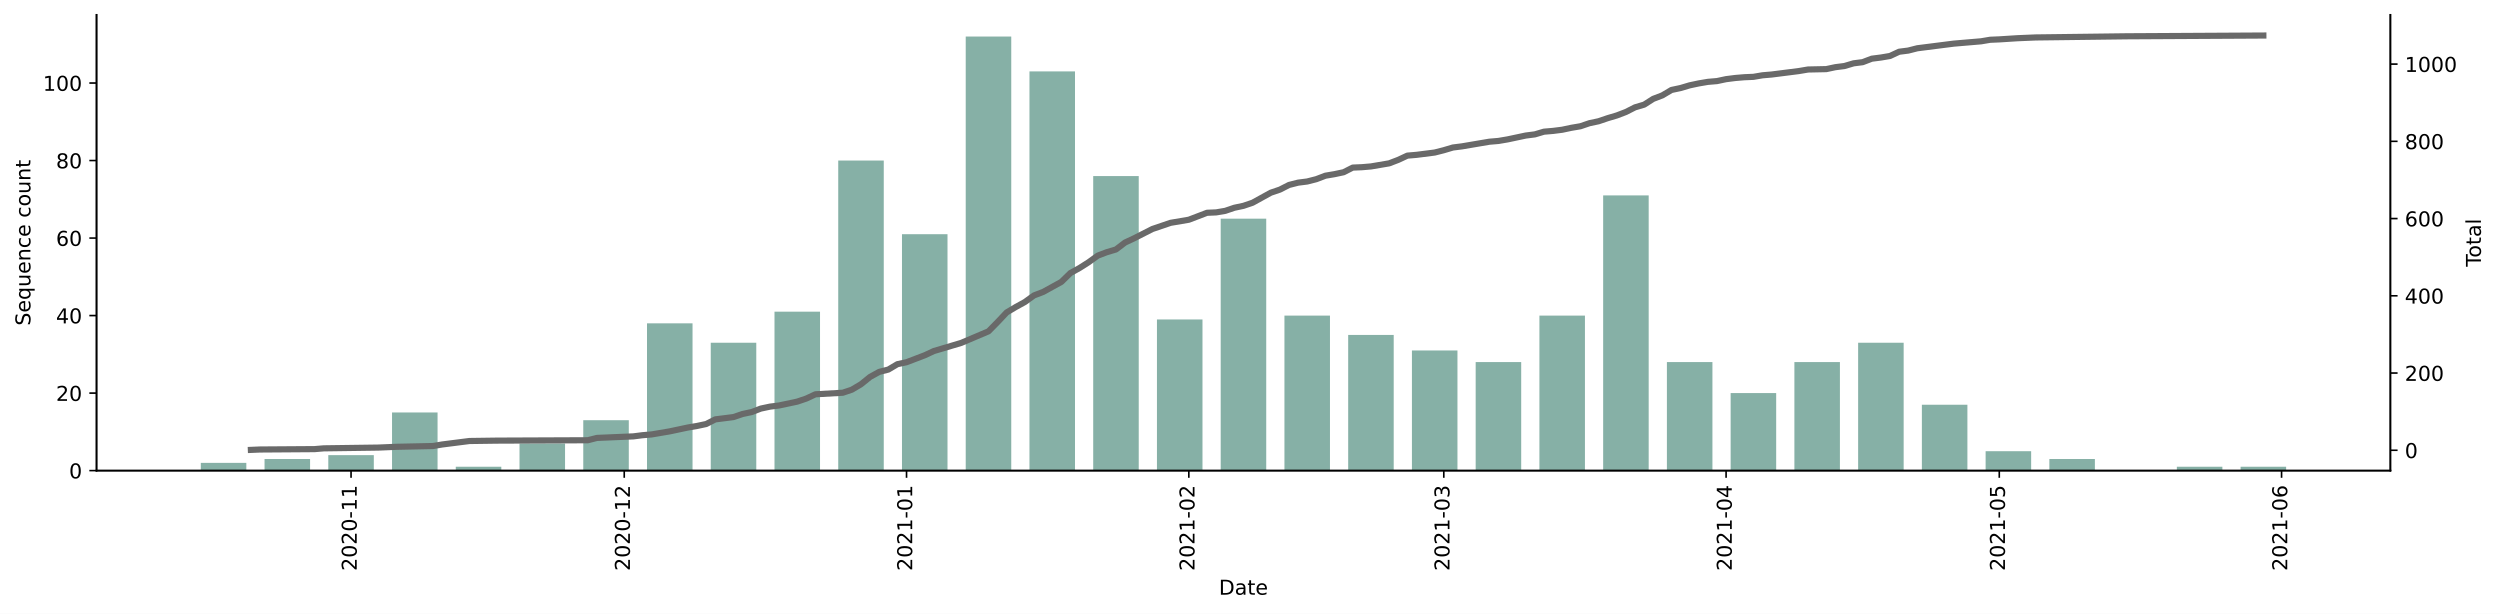
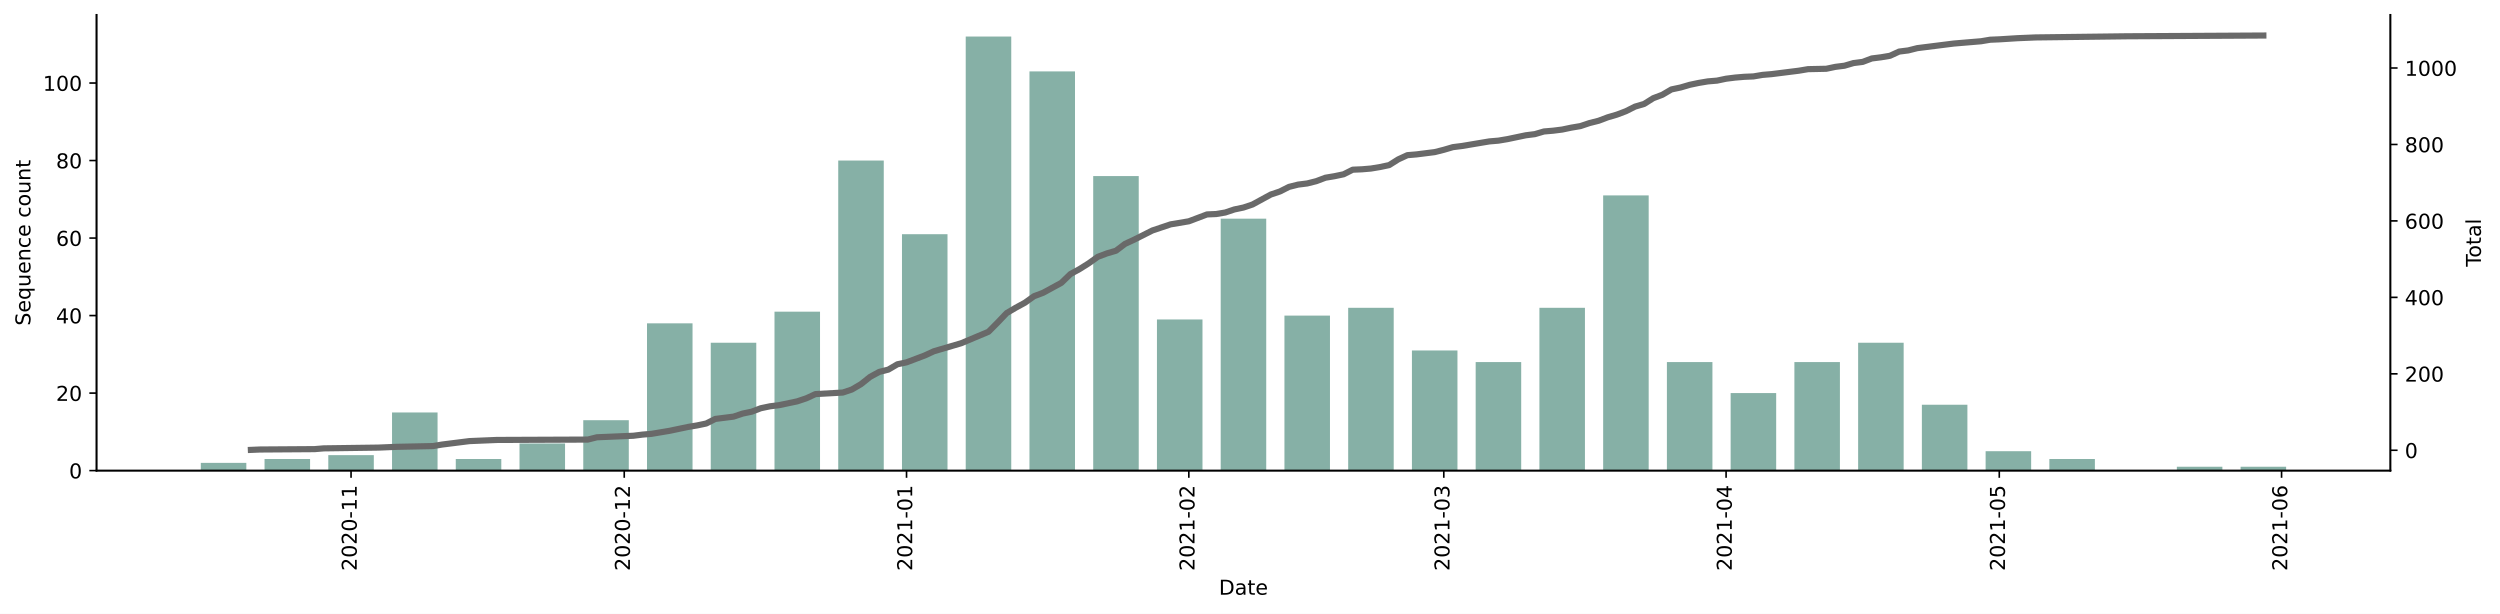
<svg xmlns="http://www.w3.org/2000/svg" xmlns:xlink="http://www.w3.org/1999/xlink" height="298.621pt" version="1.1" viewBox="0 0 1216.294 298.621" width="1216.294pt">
  <defs>
    <style type="text/css">*{stroke-linecap:butt;stroke-linejoin:round;}</style>
  </defs>
  <g id="figure_1">
    <g id="patch_1">
      <path d="M 0 298.621  L 1216.294 298.621  L 1216.294 0  L 0 0  z " style="fill:#ffffff;" />
    </g>
    <g id="axes_1">
      <g id="patch_2">
        <path d="M 46.966 228.96  L 1162.966 228.96  L 1162.966 7.2  L 46.966 7.2  z " style="fill:#ffffff;" />
      </g>
      <g id="patch_3">
-         <path clip-path="url(#p8cb314e6c1)" d="M 97.693 228.96  L 119.845 228.96  L 119.845 225.189  L 97.693 225.189  z " style="fill:#86b0a6;" />
+         <path clip-path="url(#pd9bcb54775)" d="M 97.693 228.96  L 119.845 228.96  L 119.845 225.189  L 97.693 225.189  z " style="fill:#86b0a6;" />
      </g>
      <g id="patch_4">
-         <path clip-path="url(#p8cb314e6c1)" d="M 128.705 228.96  L 150.857 228.96  L 150.857 223.303  L 128.705 223.303  z " style="fill:#86b0a6;" />
+         <path clip-path="url(#pd9bcb54775)" d="M 128.705 228.96  L 150.857 228.96  L 150.857 223.303  L 128.705 223.303  z " style="fill:#86b0a6;" />
      </g>
      <g id="patch_5">
-         <path clip-path="url(#p8cb314e6c1)" d="M 159.718 228.96  L 181.869 228.96  L 181.869 221.417  L 159.718 221.417  z " style="fill:#86b0a6;" />
+         <path clip-path="url(#pd9bcb54775)" d="M 159.718 228.96  L 181.869 228.96  L 181.869 221.417  L 159.718 221.417  z " style="fill:#86b0a6;" />
      </g>
      <g id="patch_6">
-         <path clip-path="url(#p8cb314e6c1)" d="M 190.73 228.96  L 212.881 228.96  L 212.881 200.674  L 190.73 200.674  z " style="fill:#86b0a6;" />
+         <path clip-path="url(#pd9bcb54775)" d="M 190.73 228.96  L 212.881 228.96  L 212.881 200.674  L 190.73 200.674  z " style="fill:#86b0a6;" />
      </g>
      <g id="patch_7">
-         <path clip-path="url(#p8cb314e6c1)" d="M 221.742 228.96  L 243.894 228.96  L 243.894 227.074  L 221.742 227.074  z " style="fill:#86b0a6;" />
+         <path clip-path="url(#pd9bcb54775)" d="M 221.742 228.96  L 243.894 228.96  L 243.894 223.303  L 221.742 223.303  z " style="fill:#86b0a6;" />
      </g>
      <g id="patch_8">
-         <path clip-path="url(#p8cb314e6c1)" d="M 252.754 228.96  L 274.906 228.96  L 274.906 215.76  L 252.754 215.76  z " style="fill:#86b0a6;" />
+         <path clip-path="url(#pd9bcb54775)" d="M 252.754 228.96  L 274.906 228.96  L 274.906 215.76  L 252.754 215.76  z " style="fill:#86b0a6;" />
      </g>
      <g id="patch_9">
-         <path clip-path="url(#p8cb314e6c1)" d="M 283.767 228.96  L 305.918 228.96  L 305.918 204.446  L 283.767 204.446  z " style="fill:#86b0a6;" />
+         <path clip-path="url(#pd9bcb54775)" d="M 283.767 228.96  L 305.918 228.96  L 305.918 204.446  L 283.767 204.446  z " style="fill:#86b0a6;" />
      </g>
      <g id="patch_10">
-         <path clip-path="url(#p8cb314e6c1)" d="M 314.779 228.96  L 336.931 228.96  L 336.931 157.303  L 314.779 157.303  z " style="fill:#86b0a6;" />
+         <path clip-path="url(#pd9bcb54775)" d="M 314.779 228.96  L 336.931 228.96  L 336.931 157.303  L 314.779 157.303  z " style="fill:#86b0a6;" />
      </g>
      <g id="patch_11">
-         <path clip-path="url(#p8cb314e6c1)" d="M 345.791 228.96  L 367.943 228.96  L 367.943 166.731  L 345.791 166.731  z " style="fill:#86b0a6;" />
+         <path clip-path="url(#pd9bcb54775)" d="M 345.791 228.96  L 367.943 228.96  L 367.943 166.731  L 345.791 166.731  z " style="fill:#86b0a6;" />
      </g>
      <g id="patch_12">
-         <path clip-path="url(#p8cb314e6c1)" d="M 376.804 228.96  L 398.955 228.96  L 398.955 151.646  L 376.804 151.646  z " style="fill:#86b0a6;" />
+         <path clip-path="url(#pd9bcb54775)" d="M 376.804 228.96  L 398.955 228.96  L 398.955 151.646  L 376.804 151.646  z " style="fill:#86b0a6;" />
      </g>
      <g id="patch_13">
-         <path clip-path="url(#p8cb314e6c1)" d="M 407.816 228.96  L 429.968 228.96  L 429.968 78.103  L 407.816 78.103  z " style="fill:#86b0a6;" />
+         <path clip-path="url(#pd9bcb54775)" d="M 407.816 228.96  L 429.968 228.96  L 429.968 78.103  L 407.816 78.103  z " style="fill:#86b0a6;" />
      </g>
      <g id="patch_14">
-         <path clip-path="url(#p8cb314e6c1)" d="M 438.828 228.96  L 460.98 228.96  L 460.98 113.931  L 438.828 113.931  z " style="fill:#86b0a6;" />
+         <path clip-path="url(#pd9bcb54775)" d="M 438.828 228.96  L 460.98 228.96  L 460.98 113.931  L 438.828 113.931  z " style="fill:#86b0a6;" />
      </g>
      <g id="patch_15">
-         <path clip-path="url(#p8cb314e6c1)" d="M 469.841 228.96  L 491.992 228.96  L 491.992 17.76  L 469.841 17.76  z " style="fill:#86b0a6;" />
+         <path clip-path="url(#pd9bcb54775)" d="M 469.841 228.96  L 491.992 228.96  L 491.992 17.76  L 469.841 17.76  z " style="fill:#86b0a6;" />
      </g>
      <g id="patch_16">
-         <path clip-path="url(#p8cb314e6c1)" d="M 500.853 228.96  L 523.005 228.96  L 523.005 34.731  L 500.853 34.731  z " style="fill:#86b0a6;" />
+         <path clip-path="url(#pd9bcb54775)" d="M 500.853 228.96  L 523.005 228.96  L 523.005 34.731  L 500.853 34.731  z " style="fill:#86b0a6;" />
      </g>
      <g id="patch_17">
-         <path clip-path="url(#p8cb314e6c1)" d="M 531.865 228.96  L 554.017 228.96  L 554.017 85.646  L 531.865 85.646  z " style="fill:#86b0a6;" />
+         <path clip-path="url(#pd9bcb54775)" d="M 531.865 228.96  L 554.017 228.96  L 554.017 85.646  L 531.865 85.646  z " style="fill:#86b0a6;" />
      </g>
      <g id="patch_18">
-         <path clip-path="url(#p8cb314e6c1)" d="M 562.877 228.96  L 585.029 228.96  L 585.029 155.417  L 562.877 155.417  z " style="fill:#86b0a6;" />
+         <path clip-path="url(#pd9bcb54775)" d="M 562.877 228.96  L 585.029 228.96  L 585.029 155.417  L 562.877 155.417  z " style="fill:#86b0a6;" />
      </g>
      <g id="patch_19">
-         <path clip-path="url(#p8cb314e6c1)" d="M 593.89 228.96  L 616.041 228.96  L 616.041 106.389  L 593.89 106.389  z " style="fill:#86b0a6;" />
+         <path clip-path="url(#pd9bcb54775)" d="M 593.89 228.96  L 616.041 228.96  L 616.041 106.389  L 593.89 106.389  z " style="fill:#86b0a6;" />
      </g>
      <g id="patch_20">
-         <path clip-path="url(#p8cb314e6c1)" d="M 624.902 228.96  L 647.054 228.96  L 647.054 153.531  L 624.902 153.531  z " style="fill:#86b0a6;" />
+         <path clip-path="url(#pd9bcb54775)" d="M 624.902 228.96  L 647.054 228.96  L 647.054 153.531  L 624.902 153.531  z " style="fill:#86b0a6;" />
      </g>
      <g id="patch_21">
-         <path clip-path="url(#p8cb314e6c1)" d="M 655.914 228.96  L 678.066 228.96  L 678.066 162.96  L 655.914 162.96  z " style="fill:#86b0a6;" />
+         <path clip-path="url(#pd9bcb54775)" d="M 655.914 228.96  L 678.066 228.96  L 678.066 149.76  L 655.914 149.76  z " style="fill:#86b0a6;" />
      </g>
      <g id="patch_22">
-         <path clip-path="url(#p8cb314e6c1)" d="M 686.927 228.96  L 709.078 228.96  L 709.078 170.503  L 686.927 170.503  z " style="fill:#86b0a6;" />
+         <path clip-path="url(#pd9bcb54775)" d="M 686.927 228.96  L 709.078 228.96  L 709.078 170.503  L 686.927 170.503  z " style="fill:#86b0a6;" />
      </g>
      <g id="patch_23">
-         <path clip-path="url(#p8cb314e6c1)" d="M 717.939 228.96  L 740.091 228.96  L 740.091 176.16  L 717.939 176.16  z " style="fill:#86b0a6;" />
+         <path clip-path="url(#pd9bcb54775)" d="M 717.939 228.96  L 740.091 228.96  L 740.091 176.16  L 717.939 176.16  z " style="fill:#86b0a6;" />
      </g>
      <g id="patch_24">
-         <path clip-path="url(#p8cb314e6c1)" d="M 748.951 228.96  L 771.103 228.96  L 771.103 153.531  L 748.951 153.531  z " style="fill:#86b0a6;" />
+         <path clip-path="url(#pd9bcb54775)" d="M 748.951 228.96  L 771.103 228.96  L 771.103 149.76  L 748.951 149.76  z " style="fill:#86b0a6;" />
      </g>
      <g id="patch_25">
-         <path clip-path="url(#p8cb314e6c1)" d="M 779.964 228.96  L 802.115 228.96  L 802.115 95.074  L 779.964 95.074  z " style="fill:#86b0a6;" />
+         <path clip-path="url(#pd9bcb54775)" d="M 779.964 228.96  L 802.115 228.96  L 802.115 95.074  L 779.964 95.074  z " style="fill:#86b0a6;" />
      </g>
      <g id="patch_26">
-         <path clip-path="url(#p8cb314e6c1)" d="M 810.976 228.96  L 833.128 228.96  L 833.128 176.16  L 810.976 176.16  z " style="fill:#86b0a6;" />
+         <path clip-path="url(#pd9bcb54775)" d="M 810.976 228.96  L 833.128 228.96  L 833.128 176.16  L 810.976 176.16  z " style="fill:#86b0a6;" />
      </g>
      <g id="patch_27">
-         <path clip-path="url(#p8cb314e6c1)" d="M 841.988 228.96  L 864.14 228.96  L 864.14 191.246  L 841.988 191.246  z " style="fill:#86b0a6;" />
+         <path clip-path="url(#pd9bcb54775)" d="M 841.988 228.96  L 864.14 228.96  L 864.14 191.246  L 841.988 191.246  z " style="fill:#86b0a6;" />
      </g>
      <g id="patch_28">
-         <path clip-path="url(#p8cb314e6c1)" d="M 873.001 228.96  L 895.152 228.96  L 895.152 176.16  L 873.001 176.16  z " style="fill:#86b0a6;" />
+         <path clip-path="url(#pd9bcb54775)" d="M 873.001 228.96  L 895.152 228.96  L 895.152 176.16  L 873.001 176.16  z " style="fill:#86b0a6;" />
      </g>
      <g id="patch_29">
-         <path clip-path="url(#p8cb314e6c1)" d="M 904.013 228.96  L 926.165 228.96  L 926.165 166.731  L 904.013 166.731  z " style="fill:#86b0a6;" />
+         <path clip-path="url(#pd9bcb54775)" d="M 904.013 228.96  L 926.165 228.96  L 926.165 166.731  L 904.013 166.731  z " style="fill:#86b0a6;" />
      </g>
      <g id="patch_30">
-         <path clip-path="url(#p8cb314e6c1)" d="M 935.025 228.96  L 957.177 228.96  L 957.177 196.903  L 935.025 196.903  z " style="fill:#86b0a6;" />
+         <path clip-path="url(#pd9bcb54775)" d="M 935.025 228.96  L 957.177 228.96  L 957.177 196.903  L 935.025 196.903  z " style="fill:#86b0a6;" />
      </g>
      <g id="patch_31">
-         <path clip-path="url(#p8cb314e6c1)" d="M 966.037 228.96  L 988.189 228.96  L 988.189 219.531  L 966.037 219.531  z " style="fill:#86b0a6;" />
+         <path clip-path="url(#pd9bcb54775)" d="M 966.037 228.96  L 988.189 228.96  L 988.189 219.531  L 966.037 219.531  z " style="fill:#86b0a6;" />
      </g>
      <g id="patch_32">
-         <path clip-path="url(#p8cb314e6c1)" d="M 997.05 228.96  L 1019.201 228.96  L 1019.201 223.303  L 997.05 223.303  z " style="fill:#86b0a6;" />
+         <path clip-path="url(#pd9bcb54775)" d="M 997.05 228.96  L 1019.201 228.96  L 1019.201 223.303  L 997.05 223.303  z " style="fill:#86b0a6;" />
      </g>
      <g id="patch_33">
-         <path clip-path="url(#p8cb314e6c1)" d="M 1059.074 228.96  L 1081.226 228.96  L 1081.226 227.074  L 1059.074 227.074  z " style="fill:#86b0a6;" />
+         <path clip-path="url(#pd9bcb54775)" d="M 1059.074 228.96  L 1081.226 228.96  L 1081.226 227.074  L 1059.074 227.074  z " style="fill:#86b0a6;" />
      </g>
      <g id="patch_34">
-         <path clip-path="url(#p8cb314e6c1)" d="M 1090.087 228.96  L 1112.238 228.96  L 1112.238 227.074  L 1090.087 227.074  z " style="fill:#86b0a6;" />
+         <path clip-path="url(#pd9bcb54775)" d="M 1090.087 228.96  L 1112.238 228.96  L 1112.238 227.074  L 1090.087 227.074  z " style="fill:#86b0a6;" />
      </g>
      <g id="matplotlib.axis_1">
        <g id="xtick_1">
          <g id="line2d_1">
            <defs>
-               <path d="M 0 0  L 0 3.5  " id="me358afd508" style="stroke:#000000;stroke-width:0.8;" />
+               <path d="M 0 0  L 0 3.5  " id="m862f2ddaf9" style="stroke:#000000;stroke-width:0.8;" />
            </defs>
            <g>
-               <use style="stroke:#000000;stroke-width:0.8;" x="170.793" xlink:href="#me358afd508" y="228.96" />
+               <use style="stroke:#000000;stroke-width:0.8;" x="170.793" xlink:href="#m862f2ddaf9" y="228.96" />
            </g>
          </g>
          <g id="text_1">
            <g transform="translate(173.5527 277.7428)rotate(-90)scale(0.1 -0.1)">
              <defs>
                <path d="M 1228 531  L 3431 531  L 3431 0  L 469 0  L 469 531  Q 828 903 1448 1529  Q 2069 2156 2228 2338  Q 2531 2678 2651 2914  Q 2772 3150 2772 3378  Q 2772 3750 2511 3984  Q 2250 4219 1831 4219  Q 1534 4219 1204 4116  Q 875 4013 500 3803  L 500 4441  Q 881 4594 1212 4672  Q 1544 4750 1819 4750  Q 2544 4750 2975 4387  Q 3406 4025 3406 3419  Q 3406 3131 3298 2873  Q 3191 2616 2906 2266  Q 2828 2175 2409 1742  Q 1991 1309 1228 531  z " id="DejaVuSans-32" transform="scale(0.015625)" />
                <path d="M 2034 4250  Q 1547 4250 1301 3770  Q 1056 3291 1056 2328  Q 1056 1369 1301 889  Q 1547 409 2034 409  Q 2525 409 2770 889  Q 3016 1369 3016 2328  Q 3016 3291 2770 3770  Q 2525 4250 2034 4250  z M 2034 4750  Q 2819 4750 3233 4129  Q 3647 3509 3647 2328  Q 3647 1150 3233 529  Q 2819 -91 2034 -91  Q 1250 -91 836 529  Q 422 1150 422 2328  Q 422 3509 836 4129  Q 1250 4750 2034 4750  z " id="DejaVuSans-30" transform="scale(0.015625)" />
                <path d="M 313 2009  L 1997 2009  L 1997 1497  L 313 1497  L 313 2009  z " id="DejaVuSans-2d" transform="scale(0.015625)" />
                <path d="M 794 531  L 1825 531  L 1825 4091  L 703 3866  L 703 4441  L 1819 4666  L 2450 4666  L 2450 531  L 3481 531  L 3481 0  L 794 0  L 794 531  z " id="DejaVuSans-31" transform="scale(0.015625)" />
              </defs>
              <use xlink:href="#DejaVuSans-32" />
              <use x="63.623" xlink:href="#DejaVuSans-30" />
              <use x="127.246" xlink:href="#DejaVuSans-32" />
              <use x="190.869" xlink:href="#DejaVuSans-30" />
              <use x="254.492" xlink:href="#DejaVuSans-2d" />
              <use x="290.576" xlink:href="#DejaVuSans-31" />
              <use x="354.199" xlink:href="#DejaVuSans-31" />
            </g>
          </g>
        </g>
        <g id="xtick_2">
          <g id="line2d_2">
            <g>
-               <use style="stroke:#000000;stroke-width:0.8;" x="303.703" xlink:href="#me358afd508" y="228.96" />
+               <use style="stroke:#000000;stroke-width:0.8;" x="303.703" xlink:href="#m862f2ddaf9" y="228.96" />
            </g>
          </g>
          <g id="text_2">
            <g transform="translate(306.4626 277.7428)rotate(-90)scale(0.1 -0.1)">
              <use xlink:href="#DejaVuSans-32" />
              <use x="63.623" xlink:href="#DejaVuSans-30" />
              <use x="127.246" xlink:href="#DejaVuSans-32" />
              <use x="190.869" xlink:href="#DejaVuSans-30" />
              <use x="254.492" xlink:href="#DejaVuSans-2d" />
              <use x="290.576" xlink:href="#DejaVuSans-31" />
              <use x="354.199" xlink:href="#DejaVuSans-32" />
            </g>
          </g>
        </g>
        <g id="xtick_3">
          <g id="line2d_3">
            <g>
-               <use style="stroke:#000000;stroke-width:0.8;" x="441.043" xlink:href="#me358afd508" y="228.96" />
+               <use style="stroke:#000000;stroke-width:0.8;" x="441.043" xlink:href="#m862f2ddaf9" y="228.96" />
            </g>
          </g>
          <g id="text_3">
            <g transform="translate(443.8028 277.7428)rotate(-90)scale(0.1 -0.1)">
              <use xlink:href="#DejaVuSans-32" />
              <use x="63.623" xlink:href="#DejaVuSans-30" />
              <use x="127.246" xlink:href="#DejaVuSans-32" />
              <use x="190.869" xlink:href="#DejaVuSans-31" />
              <use x="254.492" xlink:href="#DejaVuSans-2d" />
              <use x="290.576" xlink:href="#DejaVuSans-30" />
              <use x="354.199" xlink:href="#DejaVuSans-31" />
            </g>
          </g>
        </g>
        <g id="xtick_4">
          <g id="line2d_4">
            <g>
-               <use style="stroke:#000000;stroke-width:0.8;" x="578.384" xlink:href="#me358afd508" y="228.96" />
+               <use style="stroke:#000000;stroke-width:0.8;" x="578.384" xlink:href="#m862f2ddaf9" y="228.96" />
            </g>
          </g>
          <g id="text_4">
            <g transform="translate(581.143 277.7428)rotate(-90)scale(0.1 -0.1)">
              <use xlink:href="#DejaVuSans-32" />
              <use x="63.623" xlink:href="#DejaVuSans-30" />
              <use x="127.246" xlink:href="#DejaVuSans-32" />
              <use x="190.869" xlink:href="#DejaVuSans-31" />
              <use x="254.492" xlink:href="#DejaVuSans-2d" />
              <use x="290.576" xlink:href="#DejaVuSans-30" />
              <use x="354.199" xlink:href="#DejaVuSans-32" />
            </g>
          </g>
        </g>
        <g id="xtick_5">
          <g id="line2d_5">
            <g>
-               <use style="stroke:#000000;stroke-width:0.8;" x="702.433" xlink:href="#me358afd508" y="228.96" />
+               <use style="stroke:#000000;stroke-width:0.8;" x="702.433" xlink:href="#m862f2ddaf9" y="228.96" />
            </g>
          </g>
          <g id="text_5">
            <g transform="translate(705.1922 277.7428)rotate(-90)scale(0.1 -0.1)">
              <defs>
                <path d="M 2597 2516  Q 3050 2419 3304 2112  Q 3559 1806 3559 1356  Q 3559 666 3084 287  Q 2609 -91 1734 -91  Q 1441 -91 1130 -33  Q 819 25 488 141  L 488 750  Q 750 597 1062 519  Q 1375 441 1716 441  Q 2309 441 2620 675  Q 2931 909 2931 1356  Q 2931 1769 2642 2001  Q 2353 2234 1838 2234  L 1294 2234  L 1294 2753  L 1863 2753  Q 2328 2753 2575 2939  Q 2822 3125 2822 3475  Q 2822 3834 2567 4026  Q 2313 4219 1838 4219  Q 1578 4219 1281 4162  Q 984 4106 628 3988  L 628 4550  Q 988 4650 1302 4700  Q 1616 4750 1894 4750  Q 2613 4750 3031 4423  Q 3450 4097 3450 3541  Q 3450 3153 3228 2886  Q 3006 2619 2597 2516  z " id="DejaVuSans-33" transform="scale(0.015625)" />
              </defs>
              <use xlink:href="#DejaVuSans-32" />
              <use x="63.623" xlink:href="#DejaVuSans-30" />
              <use x="127.246" xlink:href="#DejaVuSans-32" />
              <use x="190.869" xlink:href="#DejaVuSans-31" />
              <use x="254.492" xlink:href="#DejaVuSans-2d" />
              <use x="290.576" xlink:href="#DejaVuSans-30" />
              <use x="354.199" xlink:href="#DejaVuSans-33" />
            </g>
          </g>
        </g>
        <g id="xtick_6">
          <g id="line2d_6">
            <g>
-               <use style="stroke:#000000;stroke-width:0.8;" x="839.773" xlink:href="#me358afd508" y="228.96" />
+               <use style="stroke:#000000;stroke-width:0.8;" x="839.773" xlink:href="#m862f2ddaf9" y="228.96" />
            </g>
          </g>
          <g id="text_6">
            <g transform="translate(842.5325 277.7428)rotate(-90)scale(0.1 -0.1)">
              <defs>
                <path d="M 2419 4116  L 825 1625  L 2419 1625  L 2419 4116  z M 2253 4666  L 3047 4666  L 3047 1625  L 3713 1625  L 3713 1100  L 3047 1100  L 3047 0  L 2419 0  L 2419 1100  L 313 1100  L 313 1709  L 2253 4666  z " id="DejaVuSans-34" transform="scale(0.015625)" />
              </defs>
              <use xlink:href="#DejaVuSans-32" />
              <use x="63.623" xlink:href="#DejaVuSans-30" />
              <use x="127.246" xlink:href="#DejaVuSans-32" />
              <use x="190.869" xlink:href="#DejaVuSans-31" />
              <use x="254.492" xlink:href="#DejaVuSans-2d" />
              <use x="290.576" xlink:href="#DejaVuSans-30" />
              <use x="354.199" xlink:href="#DejaVuSans-34" />
            </g>
          </g>
        </g>
        <g id="xtick_7">
          <g id="line2d_7">
            <g>
-               <use style="stroke:#000000;stroke-width:0.8;" x="972.683" xlink:href="#me358afd508" y="228.96" />
+               <use style="stroke:#000000;stroke-width:0.8;" x="972.683" xlink:href="#m862f2ddaf9" y="228.96" />
            </g>
          </g>
          <g id="text_7">
            <g transform="translate(975.4423 277.7428)rotate(-90)scale(0.1 -0.1)">
              <defs>
                <path d="M 691 4666  L 3169 4666  L 3169 4134  L 1269 4134  L 1269 2991  Q 1406 3038 1543 3061  Q 1681 3084 1819 3084  Q 2600 3084 3056 2656  Q 3513 2228 3513 1497  Q 3513 744 3044 326  Q 2575 -91 1722 -91  Q 1428 -91 1123 -41  Q 819 9 494 109  L 494 744  Q 775 591 1075 516  Q 1375 441 1709 441  Q 2250 441 2565 725  Q 2881 1009 2881 1497  Q 2881 1984 2565 2268  Q 2250 2553 1709 2553  Q 1456 2553 1204 2497  Q 953 2441 691 2322  L 691 4666  z " id="DejaVuSans-35" transform="scale(0.015625)" />
              </defs>
              <use xlink:href="#DejaVuSans-32" />
              <use x="63.623" xlink:href="#DejaVuSans-30" />
              <use x="127.246" xlink:href="#DejaVuSans-32" />
              <use x="190.869" xlink:href="#DejaVuSans-31" />
              <use x="254.492" xlink:href="#DejaVuSans-2d" />
              <use x="290.576" xlink:href="#DejaVuSans-30" />
              <use x="354.199" xlink:href="#DejaVuSans-35" />
            </g>
          </g>
        </g>
        <g id="xtick_8">
          <g id="line2d_8">
            <g>
-               <use style="stroke:#000000;stroke-width:0.8;" x="1110.023" xlink:href="#me358afd508" y="228.96" />
+               <use style="stroke:#000000;stroke-width:0.8;" x="1110.023" xlink:href="#m862f2ddaf9" y="228.96" />
            </g>
          </g>
          <g id="text_8">
            <g transform="translate(1112.783 277.7428)rotate(-90)scale(0.1 -0.1)">
              <defs>
                <path d="M 2113 2584  Q 1688 2584 1439 2293  Q 1191 2003 1191 1497  Q 1191 994 1439 701  Q 1688 409 2113 409  Q 2538 409 2786 701  Q 3034 994 3034 1497  Q 3034 2003 2786 2293  Q 2538 2584 2113 2584  z M 3366 4563  L 3366 3988  Q 3128 4100 2886 4159  Q 2644 4219 2406 4219  Q 1781 4219 1451 3797  Q 1122 3375 1075 2522  Q 1259 2794 1537 2939  Q 1816 3084 2150 3084  Q 2853 3084 3261 2657  Q 3669 2231 3669 1497  Q 3669 778 3244 343  Q 2819 -91 2113 -91  Q 1303 -91 875 529  Q 447 1150 447 2328  Q 447 3434 972 4092  Q 1497 4750 2381 4750  Q 2619 4750 2861 4703  Q 3103 4656 3366 4563  z " id="DejaVuSans-36" transform="scale(0.015625)" />
              </defs>
              <use xlink:href="#DejaVuSans-32" />
              <use x="63.623" xlink:href="#DejaVuSans-30" />
              <use x="127.246" xlink:href="#DejaVuSans-32" />
              <use x="190.869" xlink:href="#DejaVuSans-31" />
              <use x="254.492" xlink:href="#DejaVuSans-2d" />
              <use x="290.576" xlink:href="#DejaVuSans-30" />
              <use x="354.199" xlink:href="#DejaVuSans-36" />
            </g>
          </g>
        </g>
        <g id="text_9">
          <g transform="translate(593.0148 289.3413)scale(0.1 -0.1)">
            <defs>
              <path d="M 1259 4147  L 1259 519  L 2022 519  Q 2988 519 3436 956  Q 3884 1394 3884 2338  Q 3884 3275 3436 3711  Q 2988 4147 2022 4147  L 1259 4147  z M 628 4666  L 1925 4666  Q 3281 4666 3915 4102  Q 4550 3538 4550 2338  Q 4550 1131 3912 565  Q 3275 0 1925 0  L 628 0  L 628 4666  z " id="DejaVuSans-44" transform="scale(0.015625)" />
              <path d="M 2194 1759  Q 1497 1759 1228 1600  Q 959 1441 959 1056  Q 959 750 1161 570  Q 1363 391 1709 391  Q 2188 391 2477 730  Q 2766 1069 2766 1631  L 2766 1759  L 2194 1759  z M 3341 1997  L 3341 0  L 2766 0  L 2766 531  Q 2569 213 2275 61  Q 1981 -91 1556 -91  Q 1019 -91 701 211  Q 384 513 384 1019  Q 384 1609 779 1909  Q 1175 2209 1959 2209  L 2766 2209  L 2766 2266  Q 2766 2663 2505 2880  Q 2244 3097 1772 3097  Q 1472 3097 1187 3025  Q 903 2953 641 2809  L 641 3341  Q 956 3463 1253 3523  Q 1550 3584 1831 3584  Q 2591 3584 2966 3190  Q 3341 2797 3341 1997  z " id="DejaVuSans-61" transform="scale(0.015625)" />
              <path d="M 1172 4494  L 1172 3500  L 2356 3500  L 2356 3053  L 1172 3053  L 1172 1153  Q 1172 725 1289 603  Q 1406 481 1766 481  L 2356 481  L 2356 0  L 1766 0  Q 1100 0 847 248  Q 594 497 594 1153  L 594 3053  L 172 3053  L 172 3500  L 594 3500  L 594 4494  L 1172 4494  z " id="DejaVuSans-74" transform="scale(0.015625)" />
              <path d="M 3597 1894  L 3597 1613  L 953 1613  Q 991 1019 1311 708  Q 1631 397 2203 397  Q 2534 397 2845 478  Q 3156 559 3463 722  L 3463 178  Q 3153 47 2828 -22  Q 2503 -91 2169 -91  Q 1331 -91 842 396  Q 353 884 353 1716  Q 353 2575 817 3079  Q 1281 3584 2069 3584  Q 2775 3584 3186 3129  Q 3597 2675 3597 1894  z M 3022 2063  Q 3016 2534 2758 2815  Q 2500 3097 2075 3097  Q 1594 3097 1305 2825  Q 1016 2553 972 2059  L 3022 2063  z " id="DejaVuSans-65" transform="scale(0.015625)" />
            </defs>
            <use xlink:href="#DejaVuSans-44" />
            <use x="77.002" xlink:href="#DejaVuSans-61" />
            <use x="138.281" xlink:href="#DejaVuSans-74" />
            <use x="177.49" xlink:href="#DejaVuSans-65" />
          </g>
        </g>
      </g>
      <g id="matplotlib.axis_2">
        <g id="ytick_1">
          <g id="line2d_9">
            <defs>
-               <path d="M 0 0  L -3.5 0  " id="m39eb23eba0" style="stroke:#000000;stroke-width:0.8;" />
+               <path d="M 0 0  L -3.5 0  " id="m734e1a32b4" style="stroke:#000000;stroke-width:0.8;" />
            </defs>
            <g>
-               <use style="stroke:#000000;stroke-width:0.8;" x="46.966" xlink:href="#m39eb23eba0" y="228.96" />
+               <use style="stroke:#000000;stroke-width:0.8;" x="46.966" xlink:href="#m734e1a32b4" y="228.96" />
            </g>
          </g>
          <g id="text_10">
            <g transform="translate(33.60312 232.7592)scale(0.1 -0.1)">
              <use xlink:href="#DejaVuSans-30" />
            </g>
          </g>
        </g>
        <g id="ytick_2">
          <g id="line2d_10">
            <g>
-               <use style="stroke:#000000;stroke-width:0.8;" x="46.966" xlink:href="#m39eb23eba0" y="191.246" />
+               <use style="stroke:#000000;stroke-width:0.8;" x="46.966" xlink:href="#m734e1a32b4" y="191.246" />
            </g>
          </g>
          <g id="text_11">
            <g transform="translate(27.24063 195.0449)scale(0.1 -0.1)">
              <use xlink:href="#DejaVuSans-32" />
              <use x="63.623" xlink:href="#DejaVuSans-30" />
            </g>
          </g>
        </g>
        <g id="ytick_3">
          <g id="line2d_11">
            <g>
-               <use style="stroke:#000000;stroke-width:0.8;" x="46.966" xlink:href="#m39eb23eba0" y="153.531" />
+               <use style="stroke:#000000;stroke-width:0.8;" x="46.966" xlink:href="#m734e1a32b4" y="153.531" />
            </g>
          </g>
          <g id="text_12">
            <g transform="translate(27.24063 157.3306)scale(0.1 -0.1)">
              <use xlink:href="#DejaVuSans-34" />
              <use x="63.623" xlink:href="#DejaVuSans-30" />
            </g>
          </g>
        </g>
        <g id="ytick_4">
          <g id="line2d_12">
            <g>
-               <use style="stroke:#000000;stroke-width:0.8;" x="46.966" xlink:href="#m39eb23eba0" y="115.817" />
+               <use style="stroke:#000000;stroke-width:0.8;" x="46.966" xlink:href="#m734e1a32b4" y="115.817" />
            </g>
          </g>
          <g id="text_13">
            <g transform="translate(27.24063 119.6164)scale(0.1 -0.1)">
              <use xlink:href="#DejaVuSans-36" />
              <use x="63.623" xlink:href="#DejaVuSans-30" />
            </g>
          </g>
        </g>
        <g id="ytick_5">
          <g id="line2d_13">
            <g>
-               <use style="stroke:#000000;stroke-width:0.8;" x="46.966" xlink:href="#m39eb23eba0" y="78.103" />
+               <use style="stroke:#000000;stroke-width:0.8;" x="46.966" xlink:href="#m734e1a32b4" y="78.103" />
            </g>
          </g>
          <g id="text_14">
            <g transform="translate(27.24063 81.90208)scale(0.1 -0.1)">
              <defs>
                <path d="M 2034 2216  Q 1584 2216 1326 1975  Q 1069 1734 1069 1313  Q 1069 891 1326 650  Q 1584 409 2034 409  Q 2484 409 2743 651  Q 3003 894 3003 1313  Q 3003 1734 2745 1975  Q 2488 2216 2034 2216  z M 1403 2484  Q 997 2584 770 2862  Q 544 3141 544 3541  Q 544 4100 942 4425  Q 1341 4750 2034 4750  Q 2731 4750 3128 4425  Q 3525 4100 3525 3541  Q 3525 3141 3298 2862  Q 3072 2584 2669 2484  Q 3125 2378 3379 2068  Q 3634 1759 3634 1313  Q 3634 634 3220 271  Q 2806 -91 2034 -91  Q 1263 -91 848 271  Q 434 634 434 1313  Q 434 1759 690 2068  Q 947 2378 1403 2484  z M 1172 3481  Q 1172 3119 1398 2916  Q 1625 2713 2034 2713  Q 2441 2713 2670 2916  Q 2900 3119 2900 3481  Q 2900 3844 2670 4047  Q 2441 4250 2034 4250  Q 1625 4250 1398 4047  Q 1172 3844 1172 3481  z " id="DejaVuSans-38" transform="scale(0.015625)" />
              </defs>
              <use xlink:href="#DejaVuSans-38" />
              <use x="63.623" xlink:href="#DejaVuSans-30" />
            </g>
          </g>
        </g>
        <g id="ytick_6">
          <g id="line2d_14">
            <g>
-               <use style="stroke:#000000;stroke-width:0.8;" x="46.966" xlink:href="#m39eb23eba0" y="40.389" />
+               <use style="stroke:#000000;stroke-width:0.8;" x="46.966" xlink:href="#m734e1a32b4" y="40.389" />
            </g>
          </g>
          <g id="text_15">
            <g transform="translate(20.87813 44.18779)scale(0.1 -0.1)">
              <use xlink:href="#DejaVuSans-31" />
              <use x="63.623" xlink:href="#DejaVuSans-30" />
              <use x="127.246" xlink:href="#DejaVuSans-30" />
            </g>
          </g>
        </g>
        <g id="text_16">
          <g transform="translate(14.79844 158.4402)rotate(-90)scale(0.1 -0.1)">
            <defs>
              <path d="M 3425 4513  L 3425 3897  Q 3066 4069 2747 4153  Q 2428 4238 2131 4238  Q 1616 4238 1336 4038  Q 1056 3838 1056 3469  Q 1056 3159 1242 3001  Q 1428 2844 1947 2747  L 2328 2669  Q 3034 2534 3370 2195  Q 3706 1856 3706 1288  Q 3706 609 3251 259  Q 2797 -91 1919 -91  Q 1588 -91 1214 -16  Q 841 59 441 206  L 441 856  Q 825 641 1194 531  Q 1563 422 1919 422  Q 2459 422 2753 634  Q 3047 847 3047 1241  Q 3047 1584 2836 1778  Q 2625 1972 2144 2069  L 1759 2144  Q 1053 2284 737 2584  Q 422 2884 422 3419  Q 422 4038 858 4394  Q 1294 4750 2059 4750  Q 2388 4750 2728 4690  Q 3069 4631 3425 4513  z " id="DejaVuSans-53" transform="scale(0.015625)" />
              <path d="M 947 1747  Q 947 1113 1208 752  Q 1469 391 1925 391  Q 2381 391 2643 752  Q 2906 1113 2906 1747  Q 2906 2381 2643 2742  Q 2381 3103 1925 3103  Q 1469 3103 1208 2742  Q 947 2381 947 1747  z M 2906 525  Q 2725 213 2448 61  Q 2172 -91 1784 -91  Q 1150 -91 751 415  Q 353 922 353 1747  Q 353 2572 751 3078  Q 1150 3584 1784 3584  Q 2172 3584 2448 3432  Q 2725 3281 2906 2969  L 2906 3500  L 3481 3500  L 3481 -1331  L 2906 -1331  L 2906 525  z " id="DejaVuSans-71" transform="scale(0.015625)" />
              <path d="M 544 1381  L 544 3500  L 1119 3500  L 1119 1403  Q 1119 906 1312 657  Q 1506 409 1894 409  Q 2359 409 2629 706  Q 2900 1003 2900 1516  L 2900 3500  L 3475 3500  L 3475 0  L 2900 0  L 2900 538  Q 2691 219 2414 64  Q 2138 -91 1772 -91  Q 1169 -91 856 284  Q 544 659 544 1381  z M 1991 3584  L 1991 3584  z " id="DejaVuSans-75" transform="scale(0.015625)" />
              <path d="M 3513 2113  L 3513 0  L 2938 0  L 2938 2094  Q 2938 2591 2744 2837  Q 2550 3084 2163 3084  Q 1697 3084 1428 2787  Q 1159 2491 1159 1978  L 1159 0  L 581 0  L 581 3500  L 1159 3500  L 1159 2956  Q 1366 3272 1645 3428  Q 1925 3584 2291 3584  Q 2894 3584 3203 3211  Q 3513 2838 3513 2113  z " id="DejaVuSans-6e" transform="scale(0.015625)" />
              <path d="M 3122 3366  L 3122 2828  Q 2878 2963 2633 3030  Q 2388 3097 2138 3097  Q 1578 3097 1268 2742  Q 959 2388 959 1747  Q 959 1106 1268 751  Q 1578 397 2138 397  Q 2388 397 2633 464  Q 2878 531 3122 666  L 3122 134  Q 2881 22 2623 -34  Q 2366 -91 2075 -91  Q 1284 -91 818 406  Q 353 903 353 1747  Q 353 2603 823 3093  Q 1294 3584 2113 3584  Q 2378 3584 2631 3529  Q 2884 3475 3122 3366  z " id="DejaVuSans-63" transform="scale(0.015625)" />
              <path id="DejaVuSans-20" transform="scale(0.015625)" />
              <path d="M 1959 3097  Q 1497 3097 1228 2736  Q 959 2375 959 1747  Q 959 1119 1226 758  Q 1494 397 1959 397  Q 2419 397 2687 759  Q 2956 1122 2956 1747  Q 2956 2369 2687 2733  Q 2419 3097 1959 3097  z M 1959 3584  Q 2709 3584 3137 3096  Q 3566 2609 3566 1747  Q 3566 888 3137 398  Q 2709 -91 1959 -91  Q 1206 -91 779 398  Q 353 888 353 1747  Q 353 2609 779 3096  Q 1206 3584 1959 3584  z " id="DejaVuSans-6f" transform="scale(0.015625)" />
            </defs>
            <use xlink:href="#DejaVuSans-53" />
            <use x="63.477" xlink:href="#DejaVuSans-65" />
            <use x="125" xlink:href="#DejaVuSans-71" />
            <use x="188.477" xlink:href="#DejaVuSans-75" />
            <use x="251.855" xlink:href="#DejaVuSans-65" />
            <use x="313.379" xlink:href="#DejaVuSans-6e" />
            <use x="376.758" xlink:href="#DejaVuSans-63" />
            <use x="431.738" xlink:href="#DejaVuSans-65" />
            <use x="493.262" xlink:href="#DejaVuSans-20" />
            <use x="525.049" xlink:href="#DejaVuSans-63" />
            <use x="580.029" xlink:href="#DejaVuSans-6f" />
            <use x="641.211" xlink:href="#DejaVuSans-75" />
            <use x="704.59" xlink:href="#DejaVuSans-6e" />
            <use x="767.969" xlink:href="#DejaVuSans-74" />
          </g>
        </g>
      </g>
      <g id="patch_35">
        <path d="M 46.966 228.96  L 46.966 7.2  " style="fill:none;stroke:#000000;stroke-linecap:square;stroke-linejoin:miter;stroke-width:0.8;" />
      </g>
      <g id="patch_36">
        <path d="M 1162.966 228.96  L 1162.966 7.2  " style="fill:none;stroke:#000000;stroke-linecap:square;stroke-linejoin:miter;stroke-width:0.8;" />
      </g>
      <g id="patch_37">
        <path d="M 46.966 228.96  L 1162.966 228.96  " style="fill:none;stroke:#000000;stroke-linecap:square;stroke-linejoin:miter;stroke-width:0.8;" />
      </g>
    </g>
    <g id="axes_2">
      <g id="matplotlib.axis_3">
        <g id="ytick_7">
          <g id="line2d_15">
            <defs>
-               <path d="M 0 0  L 3.5 0  " id="mf2345e8558" style="stroke:#000000;stroke-width:0.8;" />
+               <path d="M 0 0  L 3.5 0  " id="ma533026989" style="stroke:#000000;stroke-width:0.8;" />
            </defs>
            <g>
-               <use style="stroke:#000000;stroke-width:0.8;" x="1162.966" xlink:href="#mf2345e8558" y="219.068" />
+               <use style="stroke:#000000;stroke-width:0.8;" x="1162.966" xlink:href="#ma533026989" y="219.066" />
            </g>
          </g>
          <g id="text_17">
-             <g transform="translate(1169.966 222.8671)scale(0.1 -0.1)">
+             <g transform="translate(1169.966 222.8652)scale(0.1 -0.1)">
              <use xlink:href="#DejaVuSans-30" />
            </g>
          </g>
        </g>
        <g id="ytick_8">
          <g id="line2d_16">
            <g>
-               <use style="stroke:#000000;stroke-width:0.8;" x="1162.966" xlink:href="#mf2345e8558" y="181.491" />
+               <use style="stroke:#000000;stroke-width:0.8;" x="1162.966" xlink:href="#ma533026989" y="181.87" />
            </g>
          </g>
          <g id="text_18">
-             <g transform="translate(1169.966 185.2902)scale(0.1 -0.1)">
+             <g transform="translate(1169.966 185.6696)scale(0.1 -0.1)">
              <use xlink:href="#DejaVuSans-32" />
              <use x="63.623" xlink:href="#DejaVuSans-30" />
              <use x="127.246" xlink:href="#DejaVuSans-30" />
            </g>
          </g>
        </g>
        <g id="ytick_9">
          <g id="line2d_17">
            <g>
-               <use style="stroke:#000000;stroke-width:0.8;" x="1162.966" xlink:href="#mf2345e8558" y="143.914" />
+               <use style="stroke:#000000;stroke-width:0.8;" x="1162.966" xlink:href="#ma533026989" y="144.675" />
            </g>
          </g>
          <g id="text_19">
-             <g transform="translate(1169.966 147.7133)scale(0.1 -0.1)">
+             <g transform="translate(1169.966 148.4741)scale(0.1 -0.1)">
              <use xlink:href="#DejaVuSans-34" />
              <use x="63.623" xlink:href="#DejaVuSans-30" />
              <use x="127.246" xlink:href="#DejaVuSans-30" />
            </g>
          </g>
        </g>
        <g id="ytick_10">
          <g id="line2d_18">
            <g>
-               <use style="stroke:#000000;stroke-width:0.8;" x="1162.966" xlink:href="#mf2345e8558" y="106.337" />
+               <use style="stroke:#000000;stroke-width:0.8;" x="1162.966" xlink:href="#ma533026989" y="107.479" />
            </g>
          </g>
          <g id="text_20">
-             <g transform="translate(1169.966 110.1364)scale(0.1 -0.1)">
+             <g transform="translate(1169.966 111.2785)scale(0.1 -0.1)">
              <use xlink:href="#DejaVuSans-36" />
              <use x="63.623" xlink:href="#DejaVuSans-30" />
              <use x="127.246" xlink:href="#DejaVuSans-30" />
            </g>
          </g>
        </g>
        <g id="ytick_11">
          <g id="line2d_19">
            <g>
-               <use style="stroke:#000000;stroke-width:0.8;" x="1162.966" xlink:href="#mf2345e8558" y="68.76" />
+               <use style="stroke:#000000;stroke-width:0.8;" x="1162.966" xlink:href="#ma533026989" y="70.284" />
            </g>
          </g>
          <g id="text_21">
-             <g transform="translate(1169.966 72.55955)scale(0.1 -0.1)">
+             <g transform="translate(1169.966 74.08291)scale(0.1 -0.1)">
              <use xlink:href="#DejaVuSans-38" />
              <use x="63.623" xlink:href="#DejaVuSans-30" />
              <use x="127.246" xlink:href="#DejaVuSans-30" />
            </g>
          </g>
        </g>
        <g id="ytick_12">
          <g id="line2d_20">
            <g>
-               <use style="stroke:#000000;stroke-width:0.8;" x="1162.966" xlink:href="#mf2345e8558" y="31.183" />
+               <use style="stroke:#000000;stroke-width:0.8;" x="1162.966" xlink:href="#ma533026989" y="33.088" />
            </g>
          </g>
          <g id="text_22">
-             <g transform="translate(1169.966 34.98267)scale(0.1 -0.1)">
+             <g transform="translate(1169.966 36.88734)scale(0.1 -0.1)">
              <use xlink:href="#DejaVuSans-31" />
              <use x="63.623" xlink:href="#DejaVuSans-30" />
              <use x="127.246" xlink:href="#DejaVuSans-30" />
              <use x="190.869" xlink:href="#DejaVuSans-30" />
            </g>
          </g>
        </g>
        <g id="text_23">
          <g transform="translate(1207.014 129.7566)rotate(-90)scale(0.1 -0.1)">
            <defs>
              <path d="M -19 4666  L 3928 4666  L 3928 4134  L 2272 4134  L 2272 0  L 1638 0  L 1638 4134  L -19 4134  L -19 4666  z " id="DejaVuSans-54" transform="scale(0.015625)" />
              <path d="M 603 4863  L 1178 4863  L 1178 0  L 603 0  L 603 4863  z " id="DejaVuSans-6c" transform="scale(0.015625)" />
            </defs>
            <use xlink:href="#DejaVuSans-54" />
            <use x="44.084" xlink:href="#DejaVuSans-6f" />
            <use x="105.266" xlink:href="#DejaVuSans-74" />
            <use x="144.475" xlink:href="#DejaVuSans-61" />
            <use x="205.754" xlink:href="#DejaVuSans-6c" />
          </g>
        </g>
      </g>
      <g id="line2d_21">
-         <path clip-path="url(#p8cb314e6c1)" d="M 122.06 218.88  L 126.49 218.692  L 153.072 218.504  L 157.502 218.128  L 184.084 217.753  L 192.945 217.377  L 210.666 217.001  L 215.097 216.25  L 228.388 214.559  L 241.679 214.371  L 285.982 214.183  L 290.412 213.056  L 308.134 212.304  L 312.564 211.74  L 316.994 211.365  L 325.855 209.862  L 334.716 207.983  L 339.146 207.231  L 343.576 206.292  L 348.007 204.037  L 356.867 202.91  L 361.298 201.407  L 365.728 200.467  L 370.158 198.776  L 374.588 197.837  L 379.019 197.273  L 387.879 195.394  L 392.31 193.891  L 396.74 191.825  L 410.031 191.073  L 414.461 189.57  L 418.892 186.94  L 423.322 183.37  L 427.752 180.927  L 432.183 179.8  L 436.613 177.17  L 441.043 176.23  L 449.904 172.848  L 454.334 170.782  L 467.625 166.836  L 480.916 161.199  L 485.347 156.69  L 489.777 151.993  L 494.207 149.363  L 498.638 146.92  L 503.068 143.726  L 507.498 142.035  L 516.359 137.15  L 520.789 132.829  L 525.22 130.386  L 529.65 127.568  L 534.08 124.374  L 538.511 122.683  L 542.941 121.368  L 547.371 117.986  L 551.802 115.919  L 560.662 111.41  L 569.523 108.404  L 578.384 106.901  L 587.244 103.519  L 591.675 103.331  L 596.105 102.58  L 600.535 101.076  L 604.966 100.137  L 609.396 98.634  L 618.257 93.749  L 622.687 92.246  L 627.117 89.991  L 631.548 88.864  L 635.978 88.3  L 640.408 87.173  L 644.839 85.482  L 649.269 84.731  L 653.699 83.791  L 658.13 81.536  L 662.56 81.349  L 666.99 80.973  L 675.851 79.47  L 680.281 77.779  L 684.712 75.712  L 689.142 75.336  L 698.003 74.209  L 702.433 73.082  L 706.863 71.766  L 711.294 71.203  L 724.585 68.948  L 729.015 68.572  L 733.445 67.821  L 742.306 65.942  L 746.736 65.378  L 751.166 64.063  L 755.597 63.687  L 760.027 63.124  L 764.457 62.184  L 768.888 61.433  L 773.318 59.93  L 777.748 58.99  L 782.179 57.487  L 786.609 56.172  L 791.039 54.481  L 795.47 52.227  L 799.9 50.911  L 804.33 48.093  L 808.761 46.402  L 813.191 43.772  L 817.621 42.832  L 822.052 41.517  L 826.482 40.578  L 830.912 39.826  L 835.343 39.45  L 839.773 38.511  L 844.203 37.947  L 848.634 37.572  L 853.064 37.384  L 857.494 36.632  L 861.925 36.256  L 875.216 34.565  L 879.646 33.814  L 888.507 33.626  L 892.937 32.687  L 897.367 32.123  L 901.798 30.808  L 906.228 30.244  L 910.658 28.553  L 915.089 27.989  L 919.519 27.238  L 923.949 25.171  L 928.38 24.607  L 932.81 23.48  L 950.531 21.226  L 963.822 20.098  L 968.253 19.347  L 972.683 19.159  L 981.544 18.595  L 990.404 18.219  L 1034.708 17.656  L 1101.163 17.28  L 1101.163 17.28  " style="fill:none;stroke:#696969;stroke-linecap:square;stroke-width:3;" />
+         <path clip-path="url(#pd9bcb54775)" d="M 122.06 218.88  L 126.49 218.694  L 153.072 218.508  L 157.502 218.136  L 184.084 217.764  L 192.945 217.392  L 210.666 217.02  L 215.097 216.276  L 228.388 214.603  L 241.679 214.045  L 285.982 213.859  L 290.412 212.743  L 308.134 211.999  L 312.564 211.441  L 316.994 211.069  L 325.855 209.581  L 334.716 207.721  L 339.146 206.977  L 343.576 206.048  L 348.007 203.816  L 356.867 202.7  L 361.298 201.212  L 365.728 200.282  L 370.158 198.608  L 374.588 197.679  L 379.019 197.121  L 387.879 195.261  L 392.31 193.773  L 396.74 191.727  L 410.031 190.983  L 414.461 189.495  L 418.892 186.892  L 423.322 183.358  L 427.752 180.941  L 432.183 179.825  L 436.613 177.221  L 441.043 176.291  L 449.904 172.943  L 454.334 170.898  L 467.625 166.992  L 480.916 161.413  L 485.347 156.949  L 489.777 152.3  L 494.207 149.696  L 498.638 147.279  L 503.068 144.117  L 507.498 142.443  L 516.359 137.608  L 520.789 133.33  L 525.22 130.912  L 529.65 128.123  L 534.08 124.961  L 538.511 123.287  L 542.941 121.986  L 547.371 118.638  L 551.802 116.592  L 560.662 112.129  L 569.523 109.153  L 578.384 107.665  L 587.244 104.318  L 591.675 104.132  L 596.105 103.388  L 600.535 101.9  L 604.966 100.97  L 609.396 99.482  L 618.257 94.647  L 622.687 93.159  L 627.117 90.927  L 631.548 89.811  L 635.978 89.253  L 640.408 88.138  L 644.839 86.464  L 649.269 85.72  L 653.699 84.79  L 658.13 82.558  L 662.56 82.372  L 666.99 82  L 671.421 81.256  L 675.851 80.326  L 680.281 77.537  L 684.712 75.491  L 689.142 75.119  L 698.003 74.003  L 702.433 72.887  L 706.863 71.586  L 711.294 71.028  L 724.585 68.796  L 729.015 68.424  L 733.445 67.68  L 742.306 65.82  L 746.736 65.262  L 751.166 63.96  L 755.597 63.588  L 760.027 63.031  L 764.457 62.101  L 768.888 61.357  L 773.318 59.869  L 777.748 58.753  L 782.179 57.079  L 786.609 55.777  L 791.039 54.104  L 795.47 51.872  L 799.9 50.57  L 804.33 47.78  L 808.761 46.107  L 813.191 43.503  L 817.621 42.573  L 822.052 41.271  L 826.482 40.341  L 830.912 39.597  L 835.343 39.225  L 839.773 38.295  L 844.203 37.738  L 848.634 37.366  L 853.064 37.18  L 857.494 36.436  L 861.925 36.064  L 875.216 34.39  L 879.646 33.646  L 888.507 33.46  L 892.937 32.53  L 897.367 31.972  L 901.798 30.67  L 906.228 30.112  L 910.658 28.439  L 915.089 27.881  L 919.519 27.137  L 923.949 25.091  L 928.38 24.533  L 932.81 23.417  L 950.531 21.186  L 963.822 20.07  L 968.253 19.326  L 972.683 19.14  L 981.544 18.582  L 990.404 18.21  L 1034.708 17.652  L 1101.163 17.28  L 1101.163 17.28  " style="fill:none;stroke:#696969;stroke-linecap:square;stroke-width:3;" />
      </g>
      <g id="patch_38">
        <path d="M 46.966 228.96  L 46.966 7.2  " style="fill:none;stroke:#000000;stroke-linecap:square;stroke-linejoin:miter;stroke-width:0.8;" />
      </g>
      <g id="patch_39">
        <path d="M 1162.966 228.96  L 1162.966 7.2  " style="fill:none;stroke:#000000;stroke-linecap:square;stroke-linejoin:miter;stroke-width:0.8;" />
      </g>
      <g id="patch_40">
        <path d="M 46.966 228.96  L 1162.966 228.96  " style="fill:none;stroke:#000000;stroke-linecap:square;stroke-linejoin:miter;stroke-width:0.8;" />
      </g>
    </g>
  </g>
  <defs>
-     <clipPath id="p8cb314e6c1">
+     <clipPath id="pd9bcb54775">
      <rect height="221.76" width="1116" x="46.966" y="7.2" />
    </clipPath>
  </defs>
</svg>
